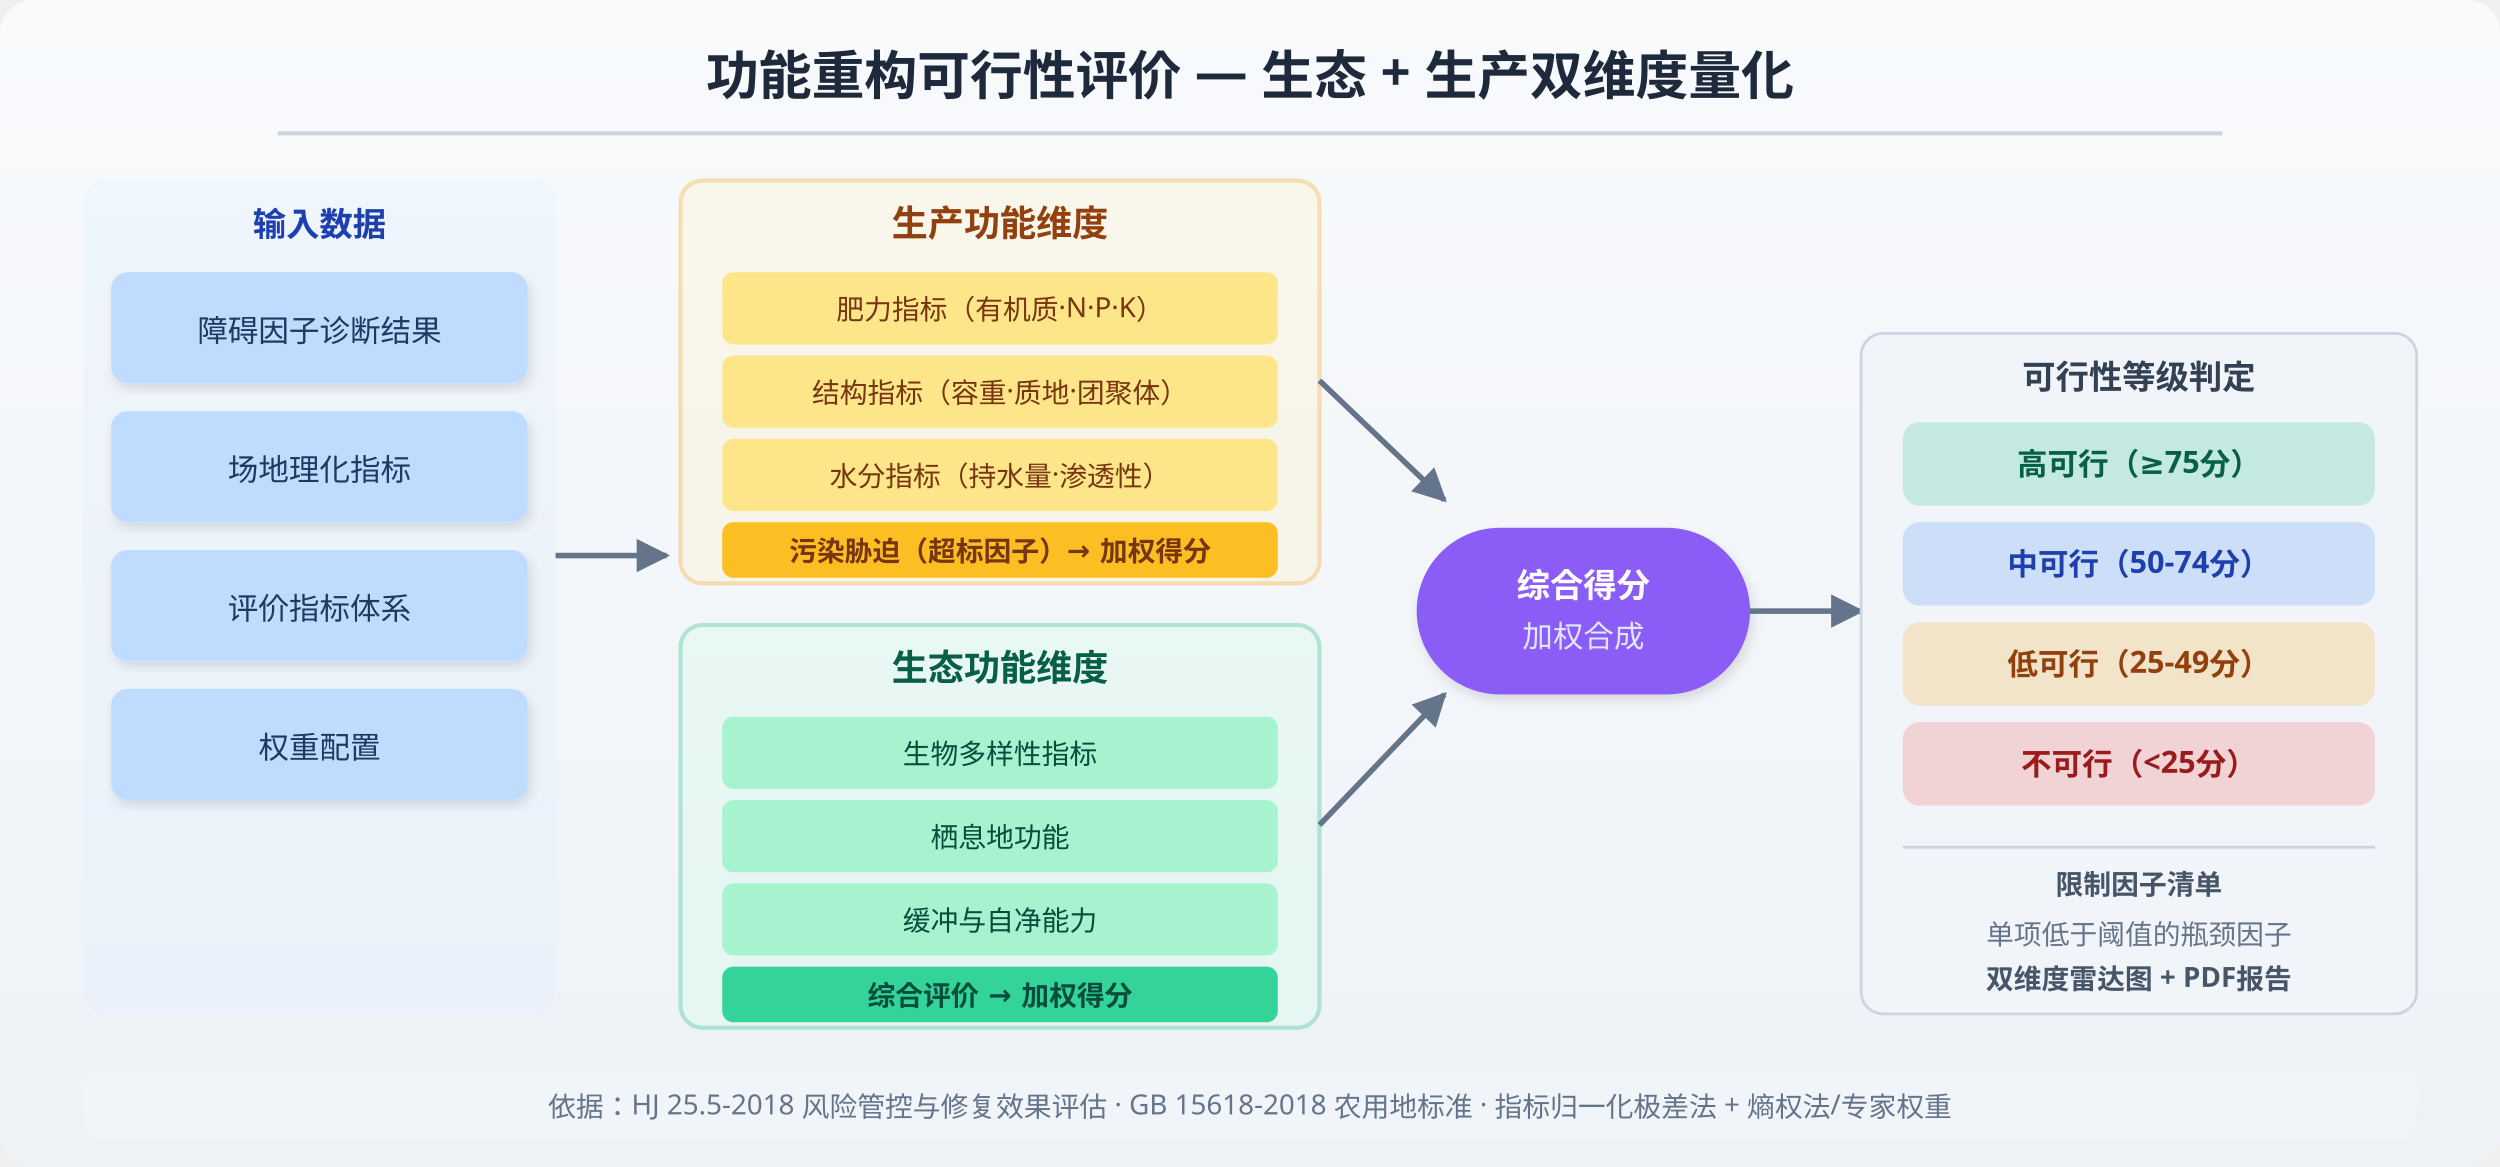
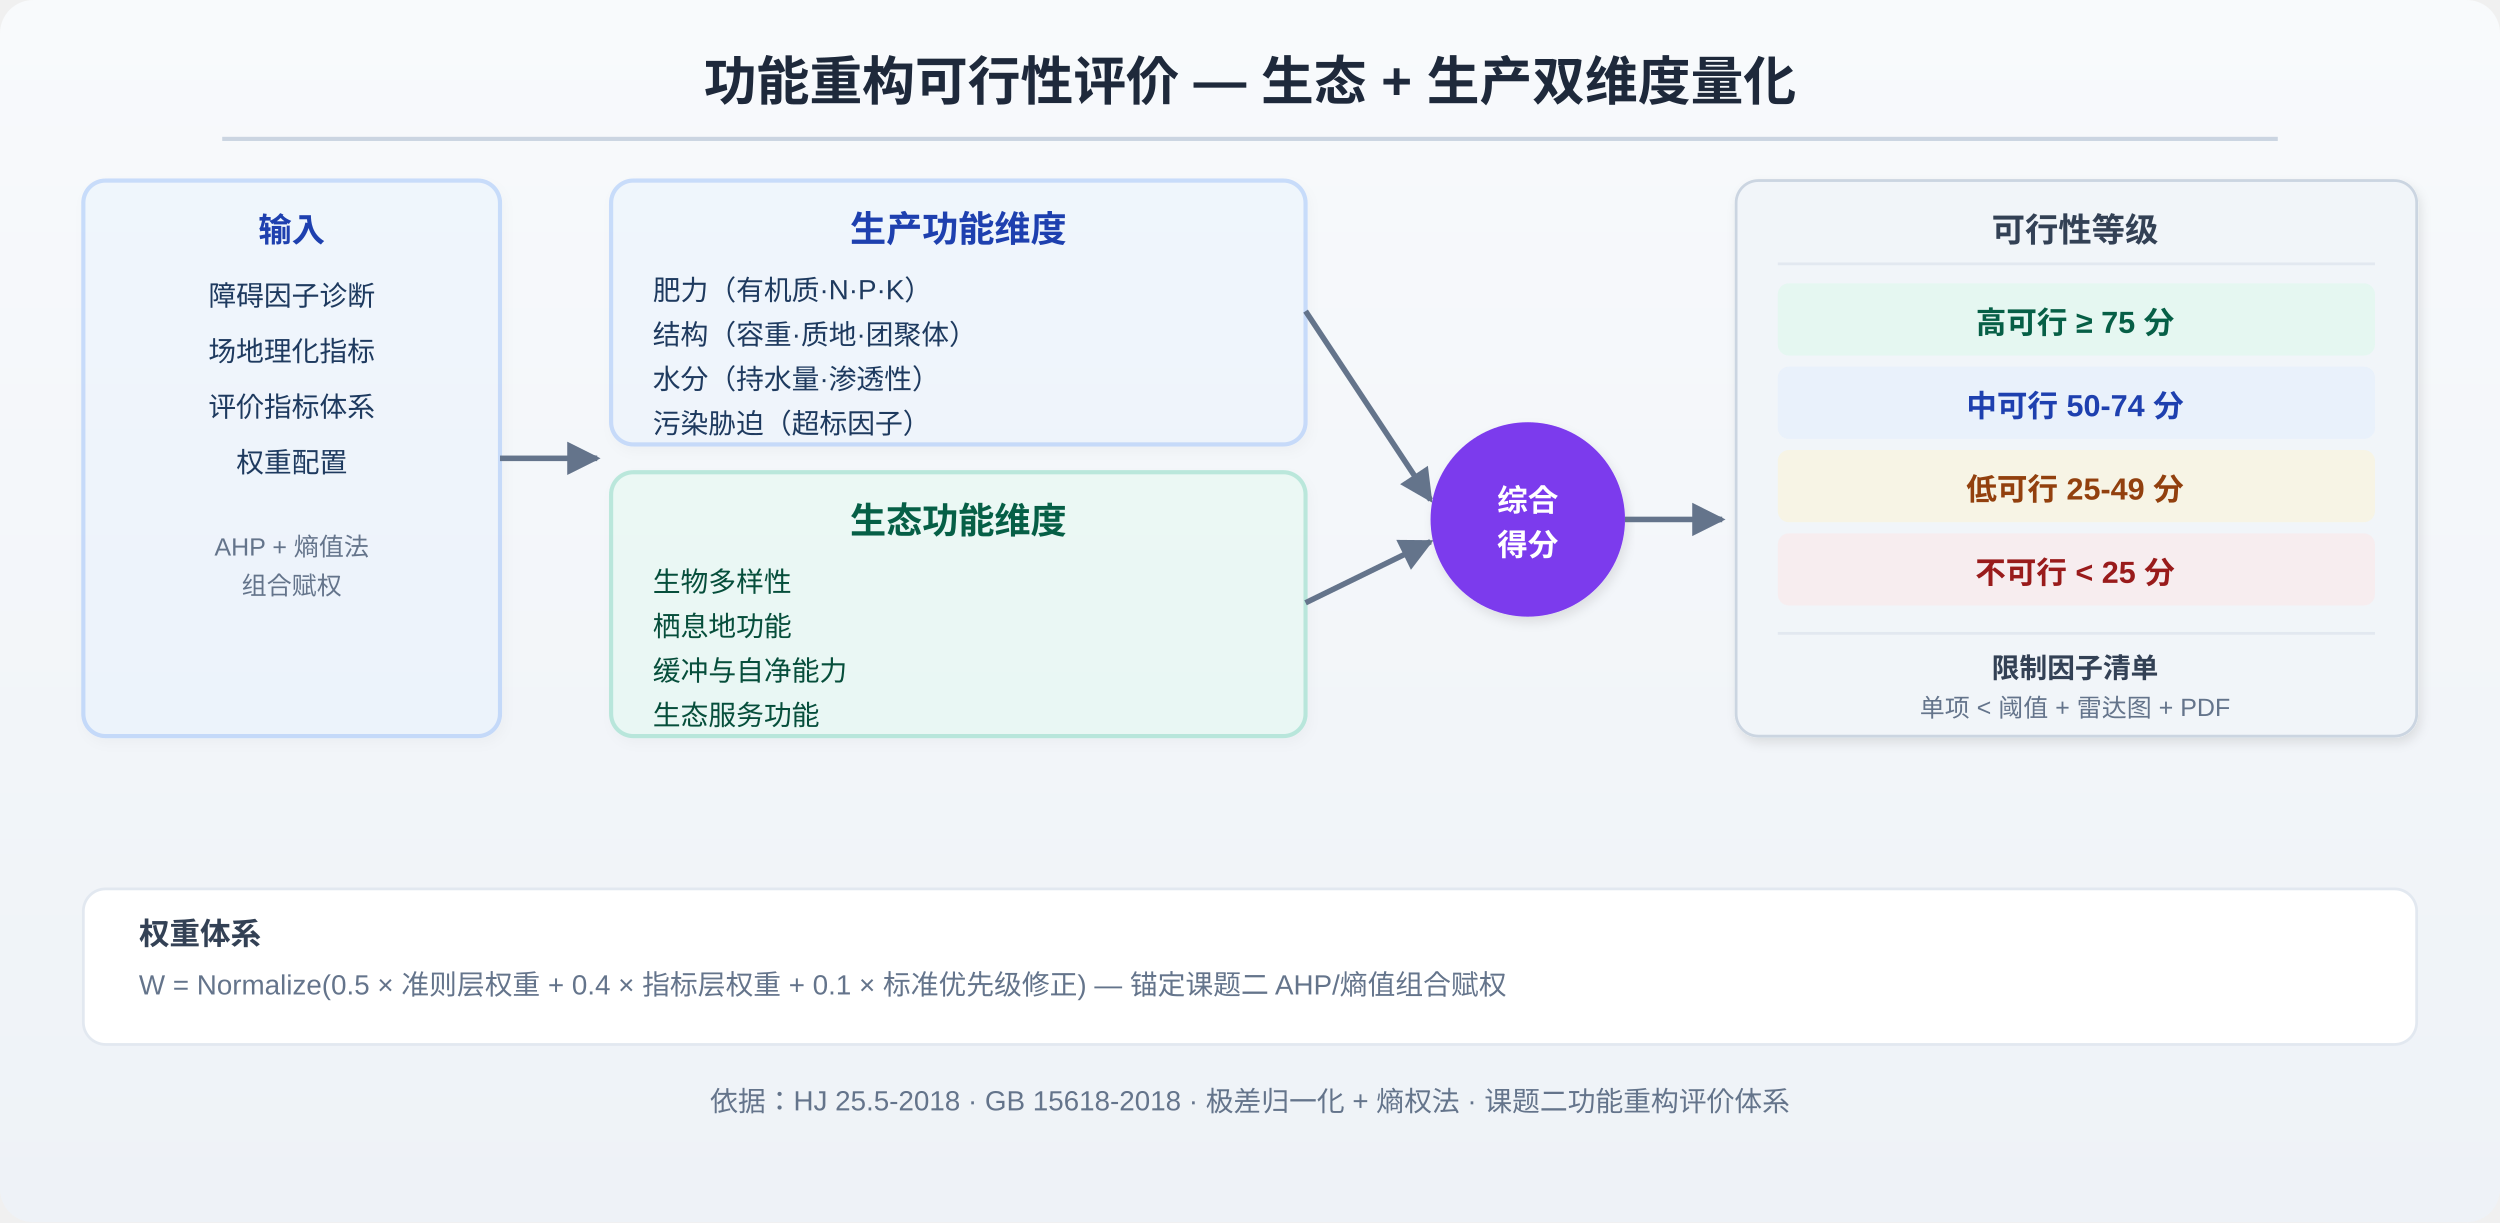
- <svg xmlns="http://www.w3.org/2000/svg" viewBox="0 0 900 420" font-family="'Microsoft YaHei','PingFang SC',sans-serif">
+ <svg xmlns="http://www.w3.org/2000/svg" viewBox="0 0 900 440" font-family="'Helvetica Neue','Arial','Microsoft YaHei',sans-serif">
  <defs>
-     <linearGradient id="bgR" x1="0" y1="0" x2="0" y2="1">
+     <linearGradient id="bgR2" x1="0" y1="0" x2="0" y2="1">
      <stop offset="0" stop-color="#f8fafc" />
      <stop offset="1" stop-color="#eef2f7" />
    </linearGradient>
-     <marker id="arrR" viewBox="0 0 10 10" refX="9" refY="5" markerWidth="6" markerHeight="6" orient="auto">
+     <marker id="arR2" viewBox="0 0 10 10" refX="9" refY="5" markerWidth="6" markerHeight="6" orient="auto">
      <path d="M0,0 L10,5 L0,10 Z" fill="#64748b" />
    </marker>
-     <filter id="shR" x="-5%" y="-5%" width="110%" height="115%">
-       <feDropShadow dx="1" dy="2" stdDeviation="2" flood-opacity="0.12" />
+     <filter id="shR2" x="-5%" y="-5%" width="110%" height="115%">
+       <feDropShadow dx="1" dy="2" stdDeviation="2" flood-opacity="0.1" />
    </filter>
  </defs>
-   <rect width="900" height="420" fill="url(#bgR)" rx="12" />
-   <text x="450" y="34" text-anchor="middle" font-size="19" font-weight="700" fill="#1e293b">功能重构可行性评价 — 生态 + 生产双维度量化</text>
-   <line x1="100" y1="48" x2="800" y2="48" stroke="#cbd5e1" stroke-width="1.5" />
-   <rect x="30" y="65" width="170" height="300" rx="8" fill="#dbeafe" opacity="0.25" />
-   <text x="115" y="85" text-anchor="middle" font-size="12" font-weight="700" fill="#1e40af">输入数据</text>
-   <rect x="40" y="98" width="150" height="40" rx="6" fill="#bfdbfe" filter="url(#shR)" />
-   <text x="115" y="123" text-anchor="middle" font-size="11" fill="#1e3a5f">障碍因子诊断结果</text>
-   <rect x="40" y="148" width="150" height="40" rx="6" fill="#bfdbfe" filter="url(#shR)" />
-   <text x="115" y="173" text-anchor="middle" font-size="11" fill="#1e3a5f">场地理化指标</text>
-   <rect x="40" y="198" width="150" height="40" rx="6" fill="#bfdbfe" filter="url(#shR)" />
-   <text x="115" y="223" text-anchor="middle" font-size="11" fill="#1e3a5f">评价指标体系</text>
-   <rect x="40" y="248" width="150" height="40" rx="6" fill="#bfdbfe" filter="url(#shR)" />
-   <text x="115" y="273" text-anchor="middle" font-size="11" fill="#1e3a5f">权重配置</text>
-   <path d="M200 200 L240 200" stroke="#64748b" stroke-width="2" marker-end="url(#arrR)" fill="none" />
-   <rect x="245" y="65" width="230" height="145" rx="8" fill="#fef3c7" opacity="0.3" stroke="#f59e0b" stroke-width="1.5" />
-   <text x="360" y="85" text-anchor="middle" font-size="13" font-weight="700" fill="#92400e">生产功能维度</text>
-   <rect x="260" y="98" width="200" height="26" rx="4" fill="#fde68a" />
-   <text x="360" y="115" text-anchor="middle" font-size="10" fill="#78350f">肥力指标（有机质·N·P·K）</text>
-   <rect x="260" y="128" width="200" height="26" rx="4" fill="#fde68a" />
-   <text x="360" y="145" text-anchor="middle" font-size="10" fill="#78350f">结构指标（容重·质地·团聚体）</text>
-   <rect x="260" y="158" width="200" height="26" rx="4" fill="#fde68a" />
-   <text x="360" y="175" text-anchor="middle" font-size="10" fill="#78350f">水分指标（持水量·渗透性）</text>
-   <rect x="260" y="188" width="200" height="20" rx="4" fill="#fbbf24" />
-   <text x="360" y="202" text-anchor="middle" font-size="10" font-weight="600" fill="#78350f">污染胁迫（超标因子）→ 加权得分</text>
-   <rect x="245" y="225" width="230" height="145" rx="8" fill="#d1fae5" opacity="0.3" stroke="#10b981" stroke-width="1.5" />
-   <text x="360" y="245" text-anchor="middle" font-size="13" font-weight="700" fill="#065f46">生态功能维度</text>
-   <rect x="260" y="258" width="200" height="26" rx="4" fill="#a7f3d0" />
-   <text x="360" y="275" text-anchor="middle" font-size="10" fill="#064e3b">生物多样性指标</text>
-   <rect x="260" y="288" width="200" height="26" rx="4" fill="#a7f3d0" />
-   <text x="360" y="305" text-anchor="middle" font-size="10" fill="#064e3b">栖息地功能</text>
-   <rect x="260" y="318" width="200" height="26" rx="4" fill="#a7f3d0" />
-   <text x="360" y="335" text-anchor="middle" font-size="10" fill="#064e3b">缓冲与自净能力</text>
-   <rect x="260" y="348" width="200" height="20" rx="4" fill="#34d399" />
-   <text x="360" y="362" text-anchor="middle" font-size="10" font-weight="600" fill="#064e3b">综合评价 → 加权得分</text>
-   <path d="M475 137 L520 180" stroke="#64748b" stroke-width="2" marker-end="url(#arrR)" fill="none" />
-   <path d="M475 297 L520 250" stroke="#64748b" stroke-width="2" marker-end="url(#arrR)" fill="none" />
-   <rect x="510" y="190" width="120" height="60" rx="30" fill="#8b5cf6" filter="url(#shR)" />
-   <text x="570" y="215" text-anchor="middle" font-size="12" font-weight="700" fill="#fff">综合得分</text>
-   <text x="570" y="233" text-anchor="middle" font-size="11" fill="#e0e7ff">加权合成</text>
-   <path d="M630 220 L670 220" stroke="#64748b" stroke-width="2" marker-end="url(#arrR)" fill="none" />
-   <rect x="670" y="120" width="200" height="245" rx="8" fill="#f1f5f9" stroke="#cbd5e1" />
-   <text x="770" y="140" text-anchor="middle" font-size="12" font-weight="700" fill="#334155">可行性等级判定</text>
-   <rect x="685" y="152" width="170" height="30" rx="6" fill="#10b981" opacity="0.2" />
-   <text x="770" y="171" text-anchor="middle" font-size="11" font-weight="600" fill="#065f46">高可行（≥75分）</text>
-   <rect x="685" y="188" width="170" height="30" rx="6" fill="#3b82f6" opacity="0.2" />
-   <text x="770" y="207" text-anchor="middle" font-size="11" font-weight="600" fill="#1e40af">中可行（50-74分）</text>
-   <rect x="685" y="224" width="170" height="30" rx="6" fill="#f59e0b" opacity="0.2" />
-   <text x="770" y="243" text-anchor="middle" font-size="11" font-weight="600" fill="#92400e">低可行（25-49分）</text>
-   <rect x="685" y="260" width="170" height="30" rx="6" fill="#ef4444" opacity="0.2" />
-   <text x="770" y="279" text-anchor="middle" font-size="11" font-weight="600" fill="#991b1b">不可行（&lt;25分）</text>
-   <line x1="685" y1="305" x2="855" y2="305" stroke="#cbd5e1" />
-   <text x="770" y="322" text-anchor="middle" font-size="10" font-weight="600" fill="#475569">限制因子清单</text>
-   <text x="770" y="340" text-anchor="middle" font-size="10" fill="#64748b">单项低于阈值的瓶颈因子</text>
-   <text x="770" y="356" text-anchor="middle" font-size="10" font-weight="600" fill="#475569">双维度雷达图 + PDF报告</text>
-   <rect x="30" y="385" width="840" height="25" rx="6" fill="#f1f5f9" />
-   <text x="450" y="402" text-anchor="middle" font-size="10" fill="#64748b">依据：HJ 25.5-2018 风险管控与修复效果评估 · GB 15618-2018 农用地标准 · 指标归一化极差法 + 熵权法/专家权重</text>
+   <rect width="900" height="440" fill="url(#bgR2)" rx="12" />
+   <text x="450" y="36" text-anchor="middle" font-size="19" font-weight="700" fill="#1e293b">功能重构可行性评价 — 生态 + 生产双维度量化</text>
+   <line x1="80" y1="50" x2="820" y2="50" stroke="#cbd5e1" stroke-width="1.5" />
+   <rect x="30" y="65" width="150" height="200" rx="8" fill="#dbeafe" opacity="0.25" stroke="#3b82f6" stroke-width="1.5" filter="url(#shR2)" />
+   <text x="105" y="87" text-anchor="middle" font-size="12" font-weight="700" fill="#1e40af">输入</text>
+   <text x="105" y="110" text-anchor="middle" font-size="10" fill="#1e3a5f">障碍因子诊断</text>
+   <text x="105" y="130" text-anchor="middle" font-size="10" fill="#1e3a5f">场地理化指标</text>
+   <text x="105" y="150" text-anchor="middle" font-size="10" fill="#1e3a5f">评价指标体系</text>
+   <text x="105" y="170" text-anchor="middle" font-size="10" fill="#1e3a5f">权重配置</text>
+   <text x="105" y="200" text-anchor="middle" font-size="9" fill="#64748b">AHP + 熵值法</text>
+   <text x="105" y="214" text-anchor="middle" font-size="9" fill="#64748b">组合赋权</text>
+   <path d="M180 165 L215 165" stroke="#64748b" stroke-width="2" marker-end="url(#arR2)" fill="none" />
+   <rect x="220" y="65" width="250" height="95" rx="8" fill="#dbeafe" opacity="0.25" stroke="#3b82f6" stroke-width="1.5" filter="url(#shR2)" />
+   <text x="345" y="87" text-anchor="middle" font-size="13" font-weight="700" fill="#1e40af">生产功能维度</text>
+   <text x="235" y="108" font-size="10" fill="#1e3a5f">肥力（有机质·N·P·K）</text>
+   <text x="235" y="124" font-size="10" fill="#1e3a5f">结构（容重·质地·团聚体）</text>
+   <text x="235" y="140" font-size="10" fill="#1e3a5f">水分（持水量·渗透性）</text>
+   <text x="235" y="156" font-size="10" fill="#1e3a5f">污染胁迫（超标因子）</text>
+   <rect x="220" y="170" width="250" height="95" rx="8" fill="#d1fae5" opacity="0.25" stroke="#10b981" stroke-width="1.5" filter="url(#shR2)" />
+   <text x="345" y="192" text-anchor="middle" font-size="13" font-weight="700" fill="#065f46">生态功能维度</text>
+   <text x="235" y="213" font-size="10" fill="#064e3b">生物多样性</text>
+   <text x="235" y="229" font-size="10" fill="#064e3b">栖息地功能</text>
+   <text x="235" y="245" font-size="10" fill="#064e3b">缓冲与自净能力</text>
+   <text x="235" y="261" font-size="10" fill="#064e3b">生态服务功能</text>
+   <path d="M470 112 L515 180" stroke="#64748b" stroke-width="2" marker-end="url(#arR2)" fill="none" />
+   <path d="M470 217 L515 195" stroke="#64748b" stroke-width="2" marker-end="url(#arR2)" fill="none" />
+   <circle cx="550" cy="187" r="35" fill="#7c3aed" filter="url(#shR2)" />
+   <text x="550" y="184" text-anchor="middle" font-size="11" font-weight="700" fill="#fff">综合</text>
+   <text x="550" y="200" text-anchor="middle" font-size="11" font-weight="700" fill="#fff">得分</text>
+   <path d="M585 187 L620 187" stroke="#64748b" stroke-width="2" marker-end="url(#arR2)" fill="none" />
+   <rect x="625" y="65" width="245" height="200" rx="8" fill="#f1f5f9" stroke="#cbd5e1" filter="url(#shR2)" />
+   <text x="747" y="87" text-anchor="middle" font-size="12" font-weight="700" fill="#334155">可行性等级</text>
+   <line x1="640" y1="95" x2="855" y2="95" stroke="#e2e8f0" />
+   <rect x="640" y="102" width="215" height="26" rx="4" fill="#d1fae5" opacity="0.4" />
+   <text x="747" y="120" text-anchor="middle" font-size="11" font-weight="600" fill="#065f46">高可行 ≥ 75 分</text>
+   <rect x="640" y="132" width="215" height="26" rx="4" fill="#dbeafe" opacity="0.4" />
+   <text x="747" y="150" text-anchor="middle" font-size="11" font-weight="600" fill="#1e40af">中可行 50-74 分</text>
+   <rect x="640" y="162" width="215" height="26" rx="4" fill="#fef3c7" opacity="0.4" />
+   <text x="747" y="180" text-anchor="middle" font-size="11" font-weight="600" fill="#92400e">低可行 25-49 分</text>
+   <rect x="640" y="192" width="215" height="26" rx="4" fill="#fee2e2" opacity="0.4" />
+   <text x="747" y="210" text-anchor="middle" font-size="11" font-weight="600" fill="#991b1b">不可行 &lt; 25 分</text>
+   <line x1="640" y1="228" x2="855" y2="228" stroke="#e2e8f0" />
+   <text x="747" y="244" text-anchor="middle" font-size="10" font-weight="600" fill="#334155">限制因子清单</text>
+   <text x="747" y="258" text-anchor="middle" font-size="9" fill="#64748b">单项 &lt; 阈值 + 雷达图 + PDF</text>
+   <rect x="30" y="320" width="840" height="56" rx="8" fill="#fff" stroke="#e2e8f0" />
+   <text x="50" y="340" font-size="11" font-weight="600" fill="#334155">权重体系</text>
+   <text x="50" y="358" font-size="10" fill="#64748b">W = Normalize(0.5 × 准则层权重 + 0.4 × 指标层权重 + 0.1 × 标准优先级修正) — 锚定课题二 AHP/熵值组合赋权</text>
+   <text x="450" y="400" text-anchor="middle" font-size="10" fill="#64748b">依据：HJ 25.5-2018 · GB 15618-2018 · 极差归一化 + 熵权法 · 课题二功能重构评价体系</text>
</svg>
